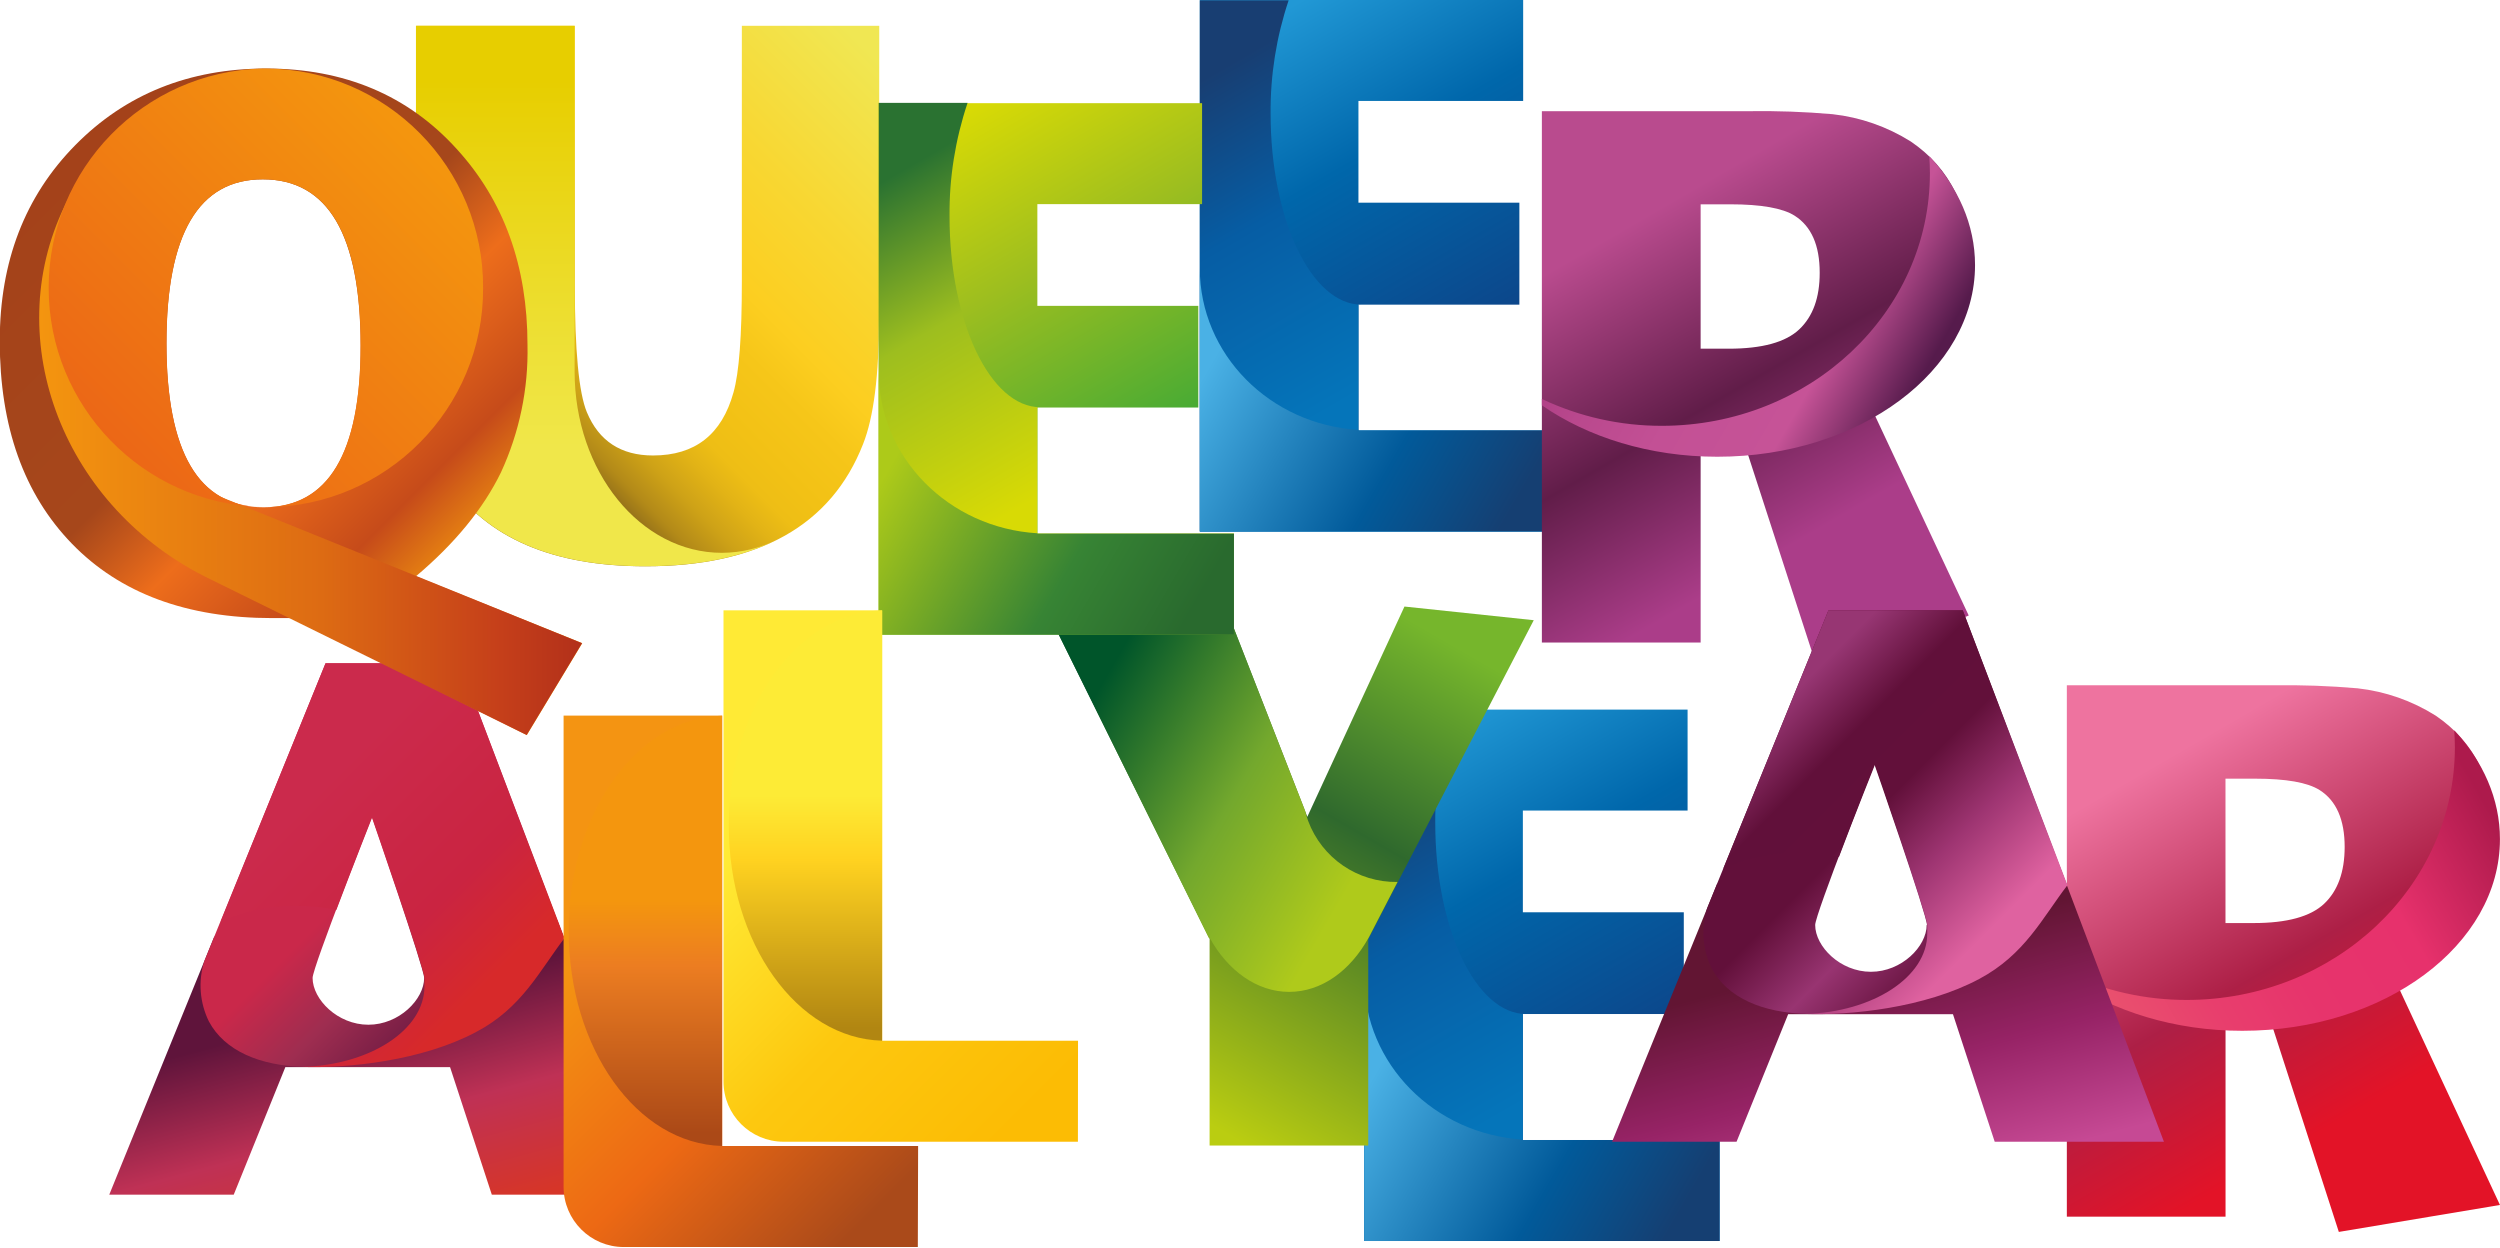
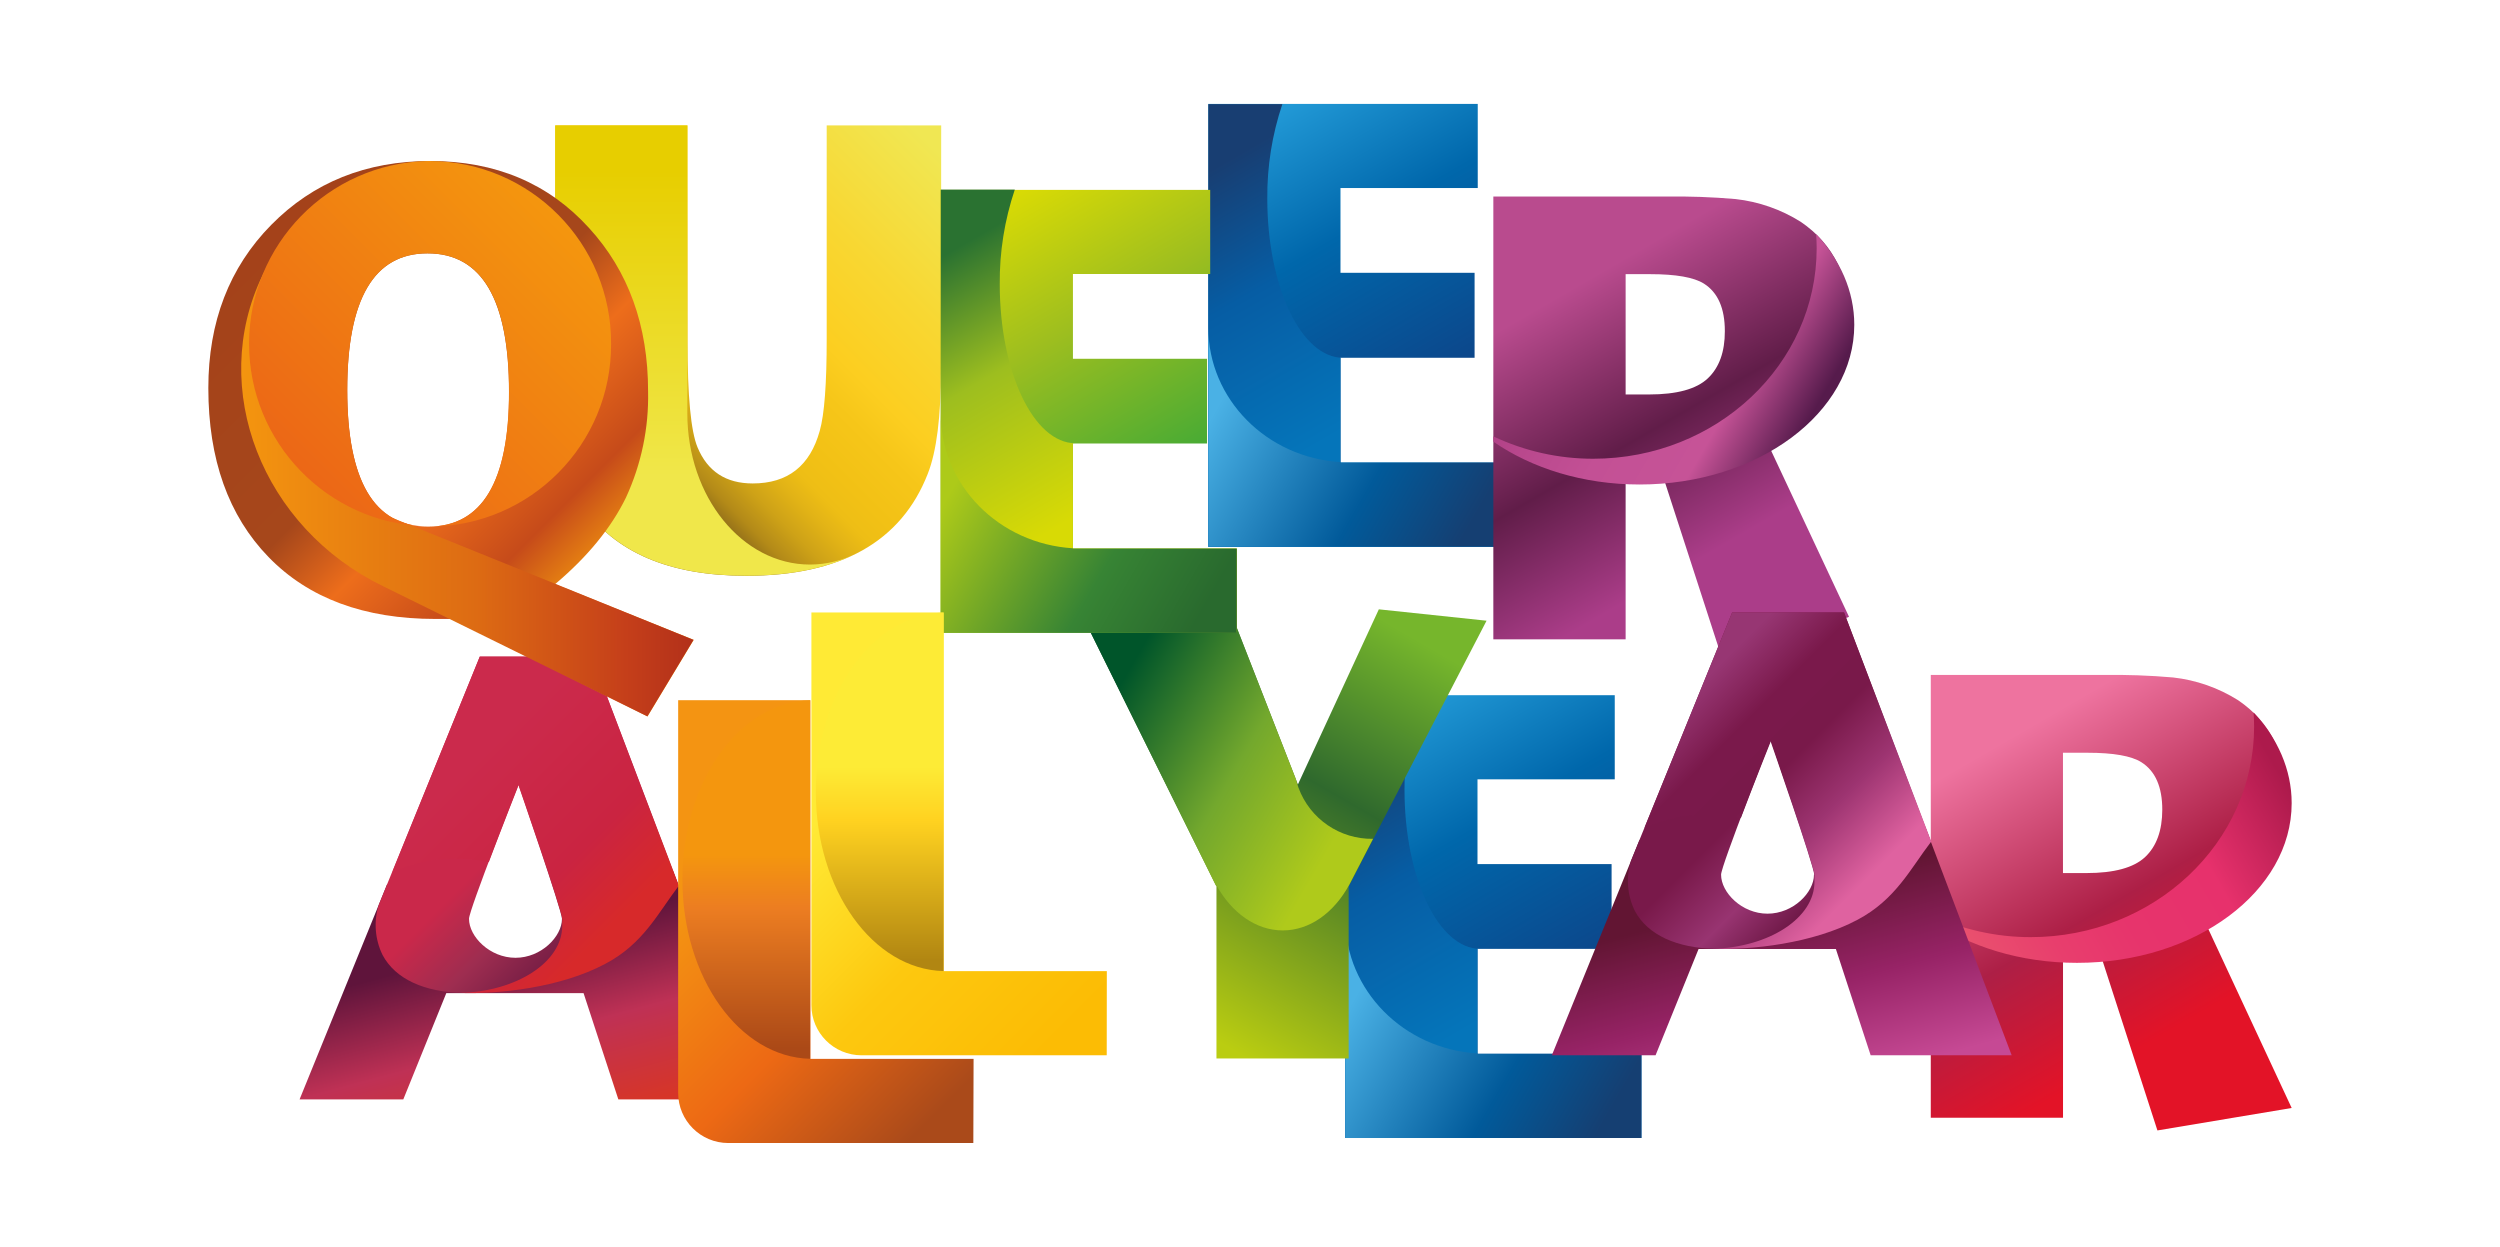
- <svg xmlns="http://www.w3.org/2000/svg" xmlns:xlink="http://www.w3.org/1999/xlink" id="Ebene_1" data-name="Ebene 1" viewBox="0 0 415.55 207.28" version="1.1">
+ <svg xmlns="http://www.w3.org/2000/svg" xmlns:xlink="http://www.w3.org/1999/xlink" id="Ebene_1" data-name="Ebene 1" viewBox="0 0 498.696 248.736" version="1.1" width="498.696" height="248.736">
  <defs id="defs226">
    <linearGradient gradientUnits="userSpaceOnUse" y2="292.53" x2="505.12" y1="200.71" x1="452.11" id="E13">
      <stop id="stop1144" stop-color="#2198d5" offset="0.08" />
      <stop id="stop1146" stop-color="#0067ab" offset="0.34" />
      <stop id="stop1148" stop-color="#0c478b" offset="0.66" />
    </linearGradient>
    <linearGradient gradientUnits="userSpaceOnUse" y2="208.51" x2="438.61" y1="300.32" x1="491.62" id="E12">
      <stop id="stop1118" stop-color="#0575ba" offset="0.34" />
      <stop id="stop1120" stop-color="#065da4" offset="0.65" />
      <stop id="stop1122" stop-color="#183e72" offset="0.89" />
    </linearGradient>
    <linearGradient gradientUnits="userSpaceOnUse" y2="296.13" x2="506.39" y1="259.62" x1="443.15" id="E11">
      <stop id="stop1111" stop-color="#4ab1e5" offset="0.13" />
      <stop id="stop1113" stop-color="#015a9a" offset="0.6" />
      <stop id="stop1115" stop-color="#153f72" offset="0.89" />
    </linearGradient>
    <style id="style2">.cls-1{fill:url(#Unbenannter_Verlauf_160);}.cls-2{fill:url(#Unbenannter_Verlauf_164);}.cls-3{fill:url(#Unbenannter_Verlauf_51);}.cls-4{fill:url(#Unbenannter_Verlauf_55);}.cls-5{fill:url(#Unbenannter_Verlauf_58);}.cls-6{fill:url(#Unbenannter_Verlauf_51-2);}.cls-7{fill:url(#Unbenannter_Verlauf_55-2);}.cls-8{fill:url(#Unbenannter_Verlauf_58-2);}.cls-9{fill:url(#Unbenannter_Verlauf_22);}.cls-10{fill:url(#Unbenannter_Verlauf_8);}.cls-11{fill:url(#Unbenannter_Verlauf_90);}.cls-12{fill:url(#Unbenannter_Verlauf_83);}.cls-13{fill:url(#Unbenannter_Verlauf_77);}.cls-14{fill:url(#Unbenannter_Verlauf_119);}.cls-15{fill:url(#Unbenannter_Verlauf_127);}.cls-16{fill:url(#Unbenannter_Verlauf_104);}.cls-17{fill:url(#Unbenannter_Verlauf_105);}.cls-18{fill:url(#Unbenannter_Verlauf_71);}.cls-19{fill:url(#Unbenannter_Verlauf_68);}.cls-20{fill:url(#Unbenannter_Verlauf_35);}.cls-21{fill:url(#Unbenannter_Verlauf_39);}.cls-22{fill:url(#Unbenannter_Verlauf_46);}.cls-23{fill:url(#Unbenannter_Verlauf_28);}.cls-24{fill:url(#Unbenannter_Verlauf_11);}.cls-25{fill:url(#Unbenannter_Verlauf_16);}.cls-26{fill:url(#Unbenannter_Verlauf_108);}.cls-27{fill:url(#Unbenannter_Verlauf_113);}.cls-28{fill:url(#Unbenannter_Verlauf_133);}.cls-29{fill:url(#Unbenannter_Verlauf_151);}.cls-30{fill:url(#Unbenannter_Verlauf_155);}</style>
-     <linearGradient id="R12" x1="571.62" y1="195.1" x2="627.02" y2="291.06" gradientUnits="userSpaceOnUse">
+     <linearGradient id="R12" x1="571.62" y1="195.1" x2="627.02" y2="291.06" gradientUnits="userSpaceOnUse" gradientTransform="translate(-182.722,-62.632)">
      <stop offset="0.17" stop-color="#ee739f" id="stop4" />
      <stop offset="0.52" stop-color="#ad1f46" id="stop6" />
      <stop offset="0.77" stop-color="#e31327" id="stop8" />
    </linearGradient>
-     <linearGradient id="R11" x1="574.27" y1="257.29" x2="641.21" y2="218.64" gradientUnits="userSpaceOnUse">
+     <linearGradient id="R11" x1="574.27" y1="257.29" x2="641.21" y2="218.64" gradientUnits="userSpaceOnUse" gradientTransform="translate(-182.722,-62.632)">
      <stop offset="0.02" stop-color="#ea556e" id="stop11" />
      <stop offset="0.07" stop-color="#e94f6e" id="stop13" />
      <stop offset="0.25" stop-color="#e83e6d" id="stop15" />
      <stop offset="0.44" stop-color="#e7346c" id="stop17" />
      <stop offset="0.69" stop-color="#e7316c" id="stop19" />
      <stop offset="0.97" stop-color="#ad1a4c" id="stop21" />
    </linearGradient>
    <linearGradient id="E23" x1="452.11" y1="200.71" x2="505.12" y2="292.53" gradientUnits="userSpaceOnUse">
      <stop offset="0.08" stop-color="#2198d5" id="stop24" />
      <stop offset="0.34" stop-color="#0067ab" id="stop26" />
      <stop offset="0.66" stop-color="#0c478b" id="stop28" />
    </linearGradient>
-     <linearGradient id="E22" x1="491.62" y1="300.32" x2="438.61" y2="208.51" gradientUnits="userSpaceOnUse">
+     <linearGradient id="E22" x1="491.62" y1="300.32" x2="438.61" y2="208.51" gradientUnits="userSpaceOnUse" gradientTransform="translate(-182.722,-62.632)">
      <stop offset="0.34" stop-color="#0575ba" id="stop31" />
      <stop offset="0.65" stop-color="#065da4" id="stop33" />
      <stop offset="0.89" stop-color="#183e72" id="stop35" />
    </linearGradient>
-     <linearGradient id="E21" x1="443.15" y1="259.62" x2="506.39" y2="296.13" gradientUnits="userSpaceOnUse">
+     <linearGradient id="E21" x1="443.15" y1="259.62" x2="506.39" y2="296.13" gradientUnits="userSpaceOnUse" gradientTransform="translate(-182.722,-62.632)">
      <stop offset="0.13" stop-color="#4ab1e5" id="stop38" />
      <stop offset="0.6" stop-color="#015a9a" id="stop40" />
      <stop offset="0.89" stop-color="#153f72" id="stop42" />
    </linearGradient>
-     <linearGradient id="Unbenannter_Verlauf_51-2" x1="424.78" y1="82.76" x2="477.79" y2="174.57" xlink:href="#E13" />
-     <linearGradient id="Unbenannter_Verlauf_55-2" x1="464.29" y1="182.37" x2="411.28" y2="90.55" xlink:href="#E12" />
-     <linearGradient id="Unbenannter_Verlauf_58-2" x1="415.82" y1="141.67" x2="479.05" y2="178.17" xlink:href="#E11" />
+     <linearGradient id="Unbenannter_Verlauf_51-2" x1="424.78" y1="82.76" x2="477.79" y2="174.57" xlink:href="#E13" gradientTransform="translate(-182.722,-62.632)" />
+     <linearGradient id="Unbenannter_Verlauf_55-2" x1="464.29" y1="182.37" x2="411.28" y2="90.55" xlink:href="#E12" gradientTransform="translate(-182.722,-62.632)" />
+     <linearGradient id="Unbenannter_Verlauf_58-2" x1="415.82" y1="141.67" x2="479.05" y2="178.17" xlink:href="#E11" gradientTransform="translate(-182.722,-62.632)" />
    <linearGradient id="U02" x1="293.43" y1="161.48" x2="367.46" y2="87.46" gradientUnits="userSpaceOnUse">
      <stop offset="0.19" stop-color="#967219" id="stop48" />
      <stop offset="0.22" stop-color="#b38a18" id="stop50" />
      <stop offset="0.27" stop-color="#cea217" id="stop52" />
      <stop offset="0.32" stop-color="#e2b316" id="stop54" />
      <stop offset="0.36" stop-color="#eebe15" id="stop56" />
      <stop offset="0.41" stop-color="#f2c115" id="stop58" />
      <stop offset="0.5" stop-color="#f6c619" id="stop60" />
      <stop offset="0.57" stop-color="#fcce20" id="stop62" />
      <stop offset="0.74" stop-color="#f8d732" id="stop64" />
      <stop offset="0.98" stop-color="#f0e753" id="stop66" />
    </linearGradient>
-     <linearGradient id="U01" x1="323.61" y1="92.78" x2="323.61" y2="192.55" gradientUnits="userSpaceOnUse" xlink:href="#U02">
+     <linearGradient id="U01" x1="323.61" y1="92.78" x2="323.61" y2="192.55" gradientUnits="userSpaceOnUse" xlink:href="#U02" gradientTransform="translate(-182.722,-62.632)">
      <stop offset="0.04" stop-color="#e7ce00" id="stop69" />
      <stop offset="0.65" stop-color="#f0e74a" id="stop71" />
    </linearGradient>
    <linearGradient id="A03" x1="51.38" y1="151.41" x2="67.09" y2="210.05" gradientUnits="userSpaceOnUse" xlink:href="#A02">
      <stop offset="0.29" stop-color="#5f143b" id="stop74" />
      <stop offset="0.61" stop-color="#bf3155" id="stop76" />
      <stop offset="0.91" stop-color="#d63528" id="stop78" />
    </linearGradient>
    <linearGradient id="A02" x1="264.1" y1="207.94" x2="307.02" y2="250.86" gradientUnits="userSpaceOnUse">
      <stop offset="0.49" stop-color="#ca284a" id="stop81" />
      <stop offset="0.7" stop-color="#9e2d50" id="stop83" />
      <stop offset="0.91" stop-color="#701b43" id="stop85" />
    </linearGradient>
-     <linearGradient id="A01" x1="266.24" y1="205.8" x2="310.17" y2="249.73" gradientUnits="userSpaceOnUse" xlink:href="#A02">
+     <linearGradient id="A01" x1="266.24" y1="205.8" x2="310.17" y2="249.73" gradientUnits="userSpaceOnUse" xlink:href="#A02" gradientTransform="translate(-182.722,-62.632)">
      <stop offset="0.22" stop-color="#cb2a4c" id="stop88" />
      <stop offset="0.67" stop-color="#ca2441" id="stop90" />
      <stop offset="0.91" stop-color="#d7292a" id="stop92" />
    </linearGradient>
    <linearGradient id="Y02" x1="407.03" y1="263.17" x2="458.31" y2="174.36" gradientUnits="userSpaceOnUse">
      <stop offset="0.03" stop-color="#bacd11" id="stop95" />
      <stop offset="0.56" stop-color="#2f692d" id="stop97" />
      <stop offset="0.9" stop-color="#76b62c" id="stop99" />
    </linearGradient>
-     <linearGradient id="Y01" x1="395.4" y1="195.26" x2="456.79" y2="230.7" gradientUnits="userSpaceOnUse" xlink:href="#Y02">
+     <linearGradient id="Y01" x1="395.4" y1="195.26" x2="456.79" y2="230.7" gradientUnits="userSpaceOnUse" xlink:href="#Y02" gradientTransform="translate(-182.722,-62.632)">
      <stop offset="0.16" stop-color="#00552a" id="stop102" />
      <stop offset="0.56" stop-color="#73a82d" id="stop104" />
      <stop offset="0.9" stop-color="#afca1b" id="stop106" />
    </linearGradient>
    <linearGradient id="L02" x1="303.93" y1="216.33" x2="377.56" y2="289.96" gradientUnits="userSpaceOnUse">
      <stop offset="0.29" stop-color="#f49412" id="stop109" />
      <stop offset="0.61" stop-color="#ed6914" id="stop111" />
      <stop offset="0.91" stop-color="#aa4a1a" id="stop113" />
    </linearGradient>
-     <linearGradient id="L01" x1="331.59" y1="273.84" x2="331.59" y2="202.33" gradientUnits="userSpaceOnUse" xlink:href="#L02">
+     <linearGradient id="L01" x1="331.59" y1="273.84" x2="331.59" y2="202.33" gradientUnits="userSpaceOnUse" xlink:href="#L02" gradientTransform="translate(-182.722,-62.632)">
      <stop offset="0.03" stop-color="#ab4917" id="stop116" />
      <stop offset="0.42" stop-color="#ec7d21" id="stop118" />
      <stop offset="0.57" stop-color="#f4960e" id="stop120" />
    </linearGradient>
    <linearGradient id="R02" x1="484.36" y1="99.67" x2="538.4" y2="193.26" gradientUnits="userSpaceOnUse">
      <stop offset="0.22" stop-color="#b94b8e" id="stop123" />
      <stop offset="0.52" stop-color="#611d49" id="stop125" />
      <stop offset="0.77" stop-color="#ab3d89" id="stop127" />
    </linearGradient>
-     <linearGradient id="R01" x1="497.14" y1="121.07" x2="544.34" y2="148.33" gradientUnits="userSpaceOnUse" xlink:href="#R02">
+     <linearGradient id="R01" x1="497.14" y1="121.07" x2="544.34" y2="148.33" gradientUnits="userSpaceOnUse" xlink:href="#R02" gradientTransform="translate(-182.722,-62.632)">
      <stop offset="0" stop-color="#b14187" id="stop130" />
      <stop offset="0.12" stop-color="#b9488d" id="stop132" />
      <stop offset="0.37" stop-color="#c35095" id="stop134" />
      <stop offset="0.69" stop-color="#c65397" id="stop136" />
      <stop offset="0.97" stop-color="#561b4c" id="stop138" />
    </linearGradient>
    <linearGradient id="E03" x1="371.41" y1="99.91" x2="424.42" y2="191.72" gradientUnits="userSpaceOnUse" spreadMethod="pad">
      <stop offset="0.08" stop-color="#d8da05" id="stop141" />
      <stop offset="0.35" stop-color="#9dbe1f" id="stop143" />
      <stop offset="0.66" stop-color="#49ab34" id="stop145" />
    </linearGradient>
-     <linearGradient id="E02" x1="410.92" y1="199.52" x2="357.91" y2="107.7" gradientUnits="userSpaceOnUse" spreadMethod="pad" xlink:href="#E03">
+     <linearGradient id="E02" x1="410.92" y1="199.52" x2="357.91" y2="107.7" gradientUnits="userSpaceOnUse" spreadMethod="pad" xlink:href="#E03" gradientTransform="translate(-182.722,-62.632)">
      <stop offset="0.34" stop-color="#d8da05" id="stop148" />
      <stop offset="0.65" stop-color="#9dbe1f" id="stop150" />
      <stop offset="0.89" stop-color="#2a7231" id="stop152" />
    </linearGradient>
-     <linearGradient id="E01" x1="362.45" y1="158.82" x2="425.68" y2="195.32" gradientUnits="userSpaceOnUse">
+     <linearGradient id="E01" x1="362.45" y1="158.82" x2="425.68" y2="195.32" gradientUnits="userSpaceOnUse" gradientTransform="translate(-182.722,-62.632)">
      <stop offset="0.13" stop-color="#adca19" id="stop155" />
      <stop offset="0.6" stop-color="#378434" id="stop157" />
      <stop offset="0.89" stop-color="#296a2e" id="stop159" />
    </linearGradient>
-     <linearGradient id="Q03" x1="235.88" y1="108.49" x2="322.41" y2="195.01" gradientUnits="userSpaceOnUse" xlink:href="#Q02">
+     <linearGradient id="Q03" x1="235.88" y1="108.49" x2="322.41" y2="195.01" gradientUnits="userSpaceOnUse" xlink:href="#Q02" gradientTransform="translate(-182.722,-62.632)">
      <stop offset="0" stop-color="#a4421a" id="stop162" />
      <stop offset="0.37" stop-color="#a6471b" id="stop164" />
      <stop offset="0.5" stop-color="#ed6d1b" id="stop166" />
      <stop offset="0.66" stop-color="#c64b1a" id="stop168" />
      <stop offset="0.79" stop-color="#f4990e" id="stop170" />
    </linearGradient>
    <linearGradient id="Q02" x1="230.86" y1="158.4" x2="321.1" y2="158.4" gradientUnits="userSpaceOnUse">
      <stop offset="0" stop-color="#f4950f" id="stop173" />
      <stop offset="0.52" stop-color="#dd6b13" id="stop175" />
      <stop offset="0.85" stop-color="#c53f1a" id="stop177" />
      <stop offset="1" stop-color="#b2301a" id="stop179" />
    </linearGradient>
-     <linearGradient id="Q01" x1="242.81" y1="156.88" x2="294.15" y2="105.55" gradientUnits="userSpaceOnUse" xlink:href="#Q02">
+     <linearGradient id="Q01" x1="242.81" y1="156.88" x2="294.15" y2="105.55" gradientUnits="userSpaceOnUse" xlink:href="#Q02" gradientTransform="translate(-182.722,-62.632)">
      <stop offset="0" stop-color="#ec6716" id="stop182" />
      <stop offset="1" stop-color="#f4960e" id="stop184" />
    </linearGradient>
    <linearGradient id="L12" x1="330.54" y1="198.83" x2="404.17" y2="272.46" gradientUnits="userSpaceOnUse">
      <stop offset="0.29" stop-color="#ffea35" id="stop187" />
      <stop offset="0.61" stop-color="#fdc80f" id="stop189" />
      <stop offset="0.91" stop-color="#fcbc04" id="stop191" />
    </linearGradient>
-     <linearGradient id="L11" x1="358.2" y1="256.34" x2="358.2" y2="184.83" gradientUnits="userSpaceOnUse" xlink:href="#L12">
+     <linearGradient id="L11" x1="358.2" y1="256.34" x2="358.2" y2="184.83" gradientUnits="userSpaceOnUse" xlink:href="#L12" gradientTransform="translate(-182.722,-62.632)">
      <stop offset="0.03" stop-color="#b18612" id="stop194" />
      <stop offset="0.42" stop-color="#ffd220" id="stop196" />
      <stop offset="0.57" stop-color="#fdeb36" id="stop198" />
    </linearGradient>
    <linearGradient id="A13" x1="301.19" y1="142.61" x2="316.9" y2="201.25" gradientUnits="userSpaceOnUse">
      <stop offset="0.29" stop-color="#621533" id="stop201" />
      <stop offset="0.62" stop-color="#972366" id="stop203" />
      <stop offset="0.94" stop-color="#c64994" id="stop205" />
    </linearGradient>
-     <linearGradient id="A12" x1="513.91" y1="199.14" x2="556.83" y2="242.06" gradientUnits="userSpaceOnUse">
-       <stop offset="0.49" stop-color="#62103a" id="stop208" />
+     <linearGradient id="A12" x1="513.91" y1="199.14" x2="556.83" y2="242.06" gradientUnits="userSpaceOnUse" gradientTransform="translate(-182.722,-62.632)">
+       <stop offset="0.49" stop-color="#79194a" id="stop208" />
      <stop offset="0.7" stop-color="#983471" id="stop210" />
      <stop offset="0.92" stop-color="#62103a" id="stop212" />
    </linearGradient>
-     <linearGradient id="A11" x1="516.05" y1="197" x2="559.98" y2="240.93" gradientUnits="userSpaceOnUse">
+     <linearGradient id="A11" x1="516.05" y1="197" x2="559.98" y2="240.93" gradientUnits="userSpaceOnUse" gradientTransform="translate(-182.722,-62.632)">
      <stop offset="0.09" stop-color="#973673" id="stop215" />
-       <stop offset="0.28" stop-color="#61103a" id="stop217" />
-       <stop offset="0.47" stop-color="#62103a" id="stop219" />
+       <stop offset="0.28" stop-color="#7a194b" id="stop217" />
+       <stop offset="0.47" stop-color="#79194a" id="stop219" />
      <stop offset="0.67" stop-color="#9d3471" id="stop221" />
      <stop offset="0.91" stop-color="#df62a0" id="stop223" />
    </linearGradient>
-     <linearGradient xlink:href="#A02" id="linearGradient1100" gradientUnits="userSpaceOnUse" x1="264.1" y1="207.94" x2="307.02" y2="250.86" />
-     <linearGradient xlink:href="#E23" id="linearGradient1102" gradientUnits="userSpaceOnUse" x1="452.11" y1="200.71" x2="505.12" y2="292.53" />
+     <linearGradient xlink:href="#A02" id="linearGradient1100" gradientUnits="userSpaceOnUse" x1="264.1" y1="207.94" x2="307.02" y2="250.86" gradientTransform="translate(-182.722,-62.632)" />
+     <linearGradient xlink:href="#E23" id="linearGradient1102" gradientUnits="userSpaceOnUse" x1="452.11" y1="200.71" x2="505.12" y2="292.53" gradientTransform="translate(-182.722,-62.632)" />
+     <filter style="color-interpolation-filters:sRGB" id="filter6343">
+       <feFlood flood-opacity="0.365" flood-color="rgb(0,0,0)" result="flood" id="feFlood6333" />
+       <feComposite in="flood" in2="SourceGraphic" operator="in" result="composite1" id="feComposite6335" />
+       <feGaussianBlur in="composite1" stdDeviation="3" result="blur" id="feGaussianBlur6337" />
+       <feOffset dx="3.7" dy="4.3" result="offset" id="feOffset6339" />
+       <feComposite in="SourceGraphic" in2="offset" operator="over" result="composite2" id="feComposite6341" />
+     </filter>
+     <linearGradient xlink:href="#U02" id="linearGradient6357" gradientUnits="userSpaceOnUse" x1="293.43" y1="161.48" x2="367.46" y2="87.46" gradientTransform="translate(-182.722,-62.632)" />
+     <linearGradient xlink:href="#Y02" id="linearGradient6359" gradientUnits="userSpaceOnUse" x1="407.03" y1="263.17" x2="458.31" y2="174.36" gradientTransform="translate(-182.722,-62.632)" />
+     <linearGradient xlink:href="#L02" id="linearGradient6361" gradientUnits="userSpaceOnUse" x1="303.93" y1="216.33" x2="377.56" y2="289.96" gradientTransform="translate(-182.722,-62.632)" />
+     <linearGradient xlink:href="#R02" id="linearGradient6363" gradientUnits="userSpaceOnUse" x1="484.36" y1="99.67" x2="538.4" y2="193.26" gradientTransform="translate(-182.722,-62.632)" />
+     <linearGradient xlink:href="#E03" id="linearGradient6365" gradientUnits="userSpaceOnUse" x1="371.41" y1="99.91" x2="424.42" y2="191.72" spreadMethod="pad" gradientTransform="translate(-182.722,-62.632)" />
+     <linearGradient xlink:href="#Q02" id="linearGradient6367" gradientUnits="userSpaceOnUse" x1="230.86" y1="158.4" x2="321.1" y2="158.4" gradientTransform="translate(-182.722,-62.632)" />
+     <linearGradient xlink:href="#L12" id="linearGradient6369" gradientUnits="userSpaceOnUse" x1="330.54" y1="198.83" x2="404.17" y2="272.46" gradientTransform="translate(-182.722,-62.632)" />
  </defs>
-   <path class="cls-1" d="M639.86,283.65l-26.78,4.48-12-37.11h-6.83v34.57H567.87V197.27h34.32a137.44,137.44,0,0,1,14,.5,30.75,30.75,0,0,1,13,4.55Q639,209,639,222.5q0,16-16.28,24.36Zm-25.81-59.5q0-6.83-4.17-9.47-3-1.89-10.72-1.89h-4.92v24h4.67q8.33,0,11.73-3.21T614.05,224.15Z" transform="translate(-224.32 -83.36)" id="path230" style="fill:url(#R12)" />
-   <path class="cls-2" d="M632.26,204.75c.06.93.11,1.87.11,2.82,0,23.21-20,42-44.58,42a46.44,46.44,0,0,1-19.92-4.47v1.06c7.64,5.29,17.89,8.54,29.16,8.54,23.66,0,42.83-14.26,42.83-31.86C639.86,216.14,637.05,209.9,632.26,204.75Z" transform="translate(-224.32 -83.36)" id="path232" style="fill:url(#R11)" />
-   <path class="cls-3" d="M510.13,289.64H451.08V201.31h53.75v16.78H477.45V235H504.2v16.91H477.45v20.94h32.68Z" transform="translate(-224.32 -83.36)" id="path234" style="fill:url(#linearGradient1102);fill-opacity:1.0" />
-   <path class="cls-4" d="M477.45,272.85V251.91H478c-8.35,0-15.11-14.21-15.11-31.73a57.66,57.66,0,0,1,3-18.87H451.08v88.33h59.05V272.85Z" transform="translate(-224.32 -83.36)" id="path236" style="fill:url(#E22)" />
-   <path class="cls-5" d="M477.45,272.85v-.08c-14.71-.88-26.37-12.56-26.37-26.88v43.75h59.05V272.85Z" transform="translate(-224.32 -83.36)" id="path238" style="fill:url(#E21)" />
-   <path class="cls-6" d="M482.8,171.68H423.75V83.36H477.5v16.78H450.12v16.91h26.75V134H450.12v21H482.8Z" transform="translate(-224.32 -83.36)" id="path240" style="fill-opacity:1.0" />
-   <path class="cls-7" d="M450.12,154.9V134h.5c-8.34,0-15.1-14.2-15.1-31.72a57.66,57.66,0,0,1,3-18.87H423.75v88.32H482.8V154.9Z" transform="translate(-224.32 -83.36)" id="path242" style="fill-opacity:1.0" />
-   <path class="cls-8" d="M450.12,154.9v-.09c-14.72-.88-26.37-12.55-26.37-26.87v43.74H482.8V154.9Z" transform="translate(-224.32 -83.36)" id="path244" style="fill-opacity:1.0" />
-   <path class="cls-9" d="M370.43,136.23q0,14.27-2.65,20.94-7.95,20.33-36.21,20.32-23,0-32.68-14A29.69,29.69,0,0,1,294,149.86a139.72,139.72,0,0,1-.5-14.64V87.65h26.37V130.8q0,16.27,2,21.08,3,7.19,11,7.19,10.47,0,13.37-10.48,1.4-4.92,1.39-18.42V87.65h22.84Z" transform="translate(-224.32 -83.36)" id="path246" style="fill:url(#U02)" />
-   <path class="cls-10" d="M344.31,175.25c-13.52,0-24.48-13.51-24.48-30.17V87.65H293.46v47.57a139.72,139.72,0,0,0,.5,14.64,29.69,29.69,0,0,0,4.93,13.62q9.71,14,32.68,14c8.92,0,16.3-1.54,22.19-4.57A20.51,20.51,0,0,1,344.31,175.25Z" transform="translate(-224.32 -83.36)" id="path248" style="fill:url(#U01);fill-opacity:1.0" />
-   <polygon class="cls-11" points="92.63 152.98 66.7 171.61 49.39 171.39 35.64 155.63 18.16 198.58 38.85 198.58 47.43 177.38 74.81 177.38 81.75 198.58 109.89 198.58 92.63 152.98" id="polygon250" style="fill:url(#A03);fill-opacity:1.0" />
-   <path class="cls-12" d="M300.77,193.61H278.43l-20.16,49.53a13.55,13.55,0,0,0,.77,10c5.2,9.76,23.6,10.11,41.1.79a55.44,55.44,0,0,0,17.92-14.67Zm-5.95,52.3c0,3.56-4.15,7.78-9.27,7.78s-9.27-4.22-9.27-7.78c0-1.78,9.85-26.69,9.85-26.69S294.82,244.34,294.82,245.91Z" transform="translate(-224.32 -83.36)" id="path252" style="fill:url(#linearGradient1100);fill-opacity:1.0" />
-   <path class="cls-13" d="M300.77,193.61H278.43L261,236.55a30.15,30.15,0,0,1,12.6-2.62,32.89,32.89,0,0,1,6.63.67c2.75-7.29,5.95-15.38,5.95-15.38s8.69,25.12,8.69,26.69v1.42c0,7.21-9.05,13.08-20.39,13.37,7.55.27,20-1,29-5.81,7.6-4,10.54-10.2,14.67-15.6Z" transform="translate(-224.32 -83.36)" id="path254" style="fill:url(#A01);fill-opacity:1.0" />
-   <path class="cls-14" d="M479.26,186.45l-27.51,53v34.32H425.38V239.45l-25.62-51.74L428,184.18l13.62,34.95,16.15-34.95Z" transform="translate(-224.32 -83.36)" id="path256" style="fill:url(#Y02)" />
-   <path class="cls-15" d="M441.75,219.79q-.3-.85-.51-1.71L428,184.18l-28.27,3.53,25.51,51.52h.14c3,5.43,7.82,9,13.22,9s10.18-3.53,13.21-9h0l4.81-9.27A15.57,15.57,0,0,1,441.75,219.79Z" transform="translate(-224.32 -83.36)" id="path258" style="fill:url(#Y01);fill-opacity:1.0" />
-   <path class="cls-16" d="M376.88,290.64H328a10,10,0,0,1-10-10V202.31h26.38v71.54h32.55Z" transform="translate(-224.32 -83.36)" id="path260" style="fill:url(#L02)" />
-   <path class="cls-17" d="M344.33,273.84V202.33c-14.11.33-25.48,16.2-25.48,35.75S330.22,273.51,344.33,273.84Z" transform="translate(-224.32 -83.36)" id="path262" style="fill:url(#L01);fill-opacity:1.0" />
-   <path class="cls-18" d="M551.56,185.67l-24.77,10-13-40.08H507v34.57H480.61V101.84h34.32a137.44,137.44,0,0,1,14,.5,30.88,30.88,0,0,1,13,4.54q9.84,6.69,9.84,20.19,0,16-16.27,24.35Zm-24.77-57q0-6.81-4.17-9.46-3-1.89-10.72-1.89H507v24h4.67q8.33,0,11.73-3.22T526.79,128.71Z" transform="translate(-224.32 -83.36)" id="path264" style="fill:url(#R02)" />
-   <path class="cls-19" d="M545,109.32c.06.93.11,1.87.11,2.82,0,23.21-20,42-44.58,42a46.44,46.44,0,0,1-19.92-4.46v1.05c7.64,5.3,17.89,8.55,29.16,8.55,23.66,0,42.84-14.27,42.84-31.86C552.61,120.7,549.79,114.46,545,109.32Z" transform="translate(-224.32 -83.36)" id="path266" style="fill:url(#R01);fill-opacity:1.0" />
-   <path class="cls-20" d="M429.43,188.83H370.38V100.51h53.75v16.78H396.75V134.2H423.5v16.9H396.75v21h32.68Z" transform="translate(-224.32 -83.36)" id="path268" style="fill-opacity:1;fill:url(#E03)" />
-   <path class="cls-21" d="M396.75,172.05v-21h.5c-8.34,0-15.1-14.2-15.1-31.72a57.66,57.66,0,0,1,3-18.87H370.38v88.32h59.05V172.05Z" transform="translate(-224.32 -83.36)" id="path270" style="fill-opacity:1.0;fill:url(#E02)" />
-   <path class="cls-22" d="M396.75,172.05V172c-14.71-.88-26.37-12.55-26.37-26.87v43.74h59.05V172.05Z" transform="translate(-224.32 -83.36)" id="path272" style="fill:url(#E01)" />
-   <path class="cls-23" d="M321.1,190.27l-9.21,15.27L273,186.1h-3.4q-21.33,0-33.32-12.36t-12-33.69q0-19.82,12.55-32.56t31.74-12.74q19.54,0,31.67,13.38Q312,121,312,140.68a48,48,0,0,1-4.41,21.2q-4.43,9.09-14.14,17.28Zm-36.85-49.46q0-27.65-16.27-27.64-16,0-16,27.26t16.15,27.25Q284.26,167.68,284.25,140.81Z" transform="translate(-224.32 -83.36)" id="path274" style="fill-opacity:1.0;fill:url(#Q03)" />
-   <path class="cls-24" d="M290.62,177.93h0l-29.67-12L248,160.05l-7.87-45.41-1.3-3.38a42.06,42.06,0,0,0-3.75,6.3c-10.9,22.56-.09,50.34,24.14,62.05l52.64,25.93,9.21-15.27Z" transform="translate(-224.32 -83.36)" id="path276" style="fill:url(#Q02)" />
-   <path class="cls-25" d="M304.62,131.22a36.31,36.31,0,0,0-36.08-36.47l-.66,0a36.46,36.46,0,0,0-.11,72.89Q252,167.38,252,140.43q0-27.25,16-27.26,16.27,0,16.27,27.64,0,26.76-16,26.87h.26A36.3,36.3,0,0,0,304.62,131.22Z" transform="translate(-224.32 -83.36)" id="path278" style="fill:url(#Q01);fill-opacity:1.0" />
-   <path class="cls-26" d="M403.49,273.14H354.58a10,10,0,0,1-10-10V184.81h26.38v71.54h32.55Z" transform="translate(-224.32 -83.36)" id="path280" style="fill:url(#L12)" />
-   <path class="cls-27" d="M370.94,256.34V184.83c-14.11.33-25.48,16.2-25.48,35.75S356.83,256,370.94,256.34Z" transform="translate(-224.32 -83.36)" id="path282" style="fill:url(#L11);fill-opacity:1.0" />
-   <polygon class="cls-28" points="342.43 144.18 316.51 162.81 299.2 162.59 285.45 146.83 267.96 189.78 288.65 189.78 297.23 168.58 324.62 168.58 331.56 189.78 359.69 189.78 342.43 144.18" id="polygon284" style="fill:url(#A13)" />
-   <path class="cls-29" d="M550.57,184.81H528.24l-20.17,49.53a13.55,13.55,0,0,0,.77,10c5.21,9.76,23.61,10.11,41.11.79a55.66,55.66,0,0,0,17.92-14.67Zm-6,52.3c0,3.56-4.15,7.78-9.27,7.78s-9.26-4.22-9.26-7.78c0-1.78,9.85-26.69,9.85-26.69S544.62,235.54,544.62,237.11Z" transform="translate(-224.32 -83.36)" id="path286" style="fill:url(#A12)" />
-   <path class="cls-30" d="M550.57,184.81H528.24l-17.48,42.94a30.09,30.09,0,0,1,12.6-2.62,33,33,0,0,1,6.63.67c2.75-7.29,6-15.38,6-15.38s8.68,25.12,8.68,26.69v1.42c0,7.21-9,13.08-20.38,13.37,7.54.27,20-1,29-5.81,7.61-4.05,10.54-10.2,14.68-15.6Z" transform="translate(-224.32 -83.36)" id="path288" style="fill:url(#A11)" />
+   <path class="cls-1" d="m 457.138,221.018 -26.78,4.48 -12,-37.11 h -6.83 v 34.57 h -26.38 v -88.32 h 34.32 a 137.44,137.44 0 0 1 14,0.5 30.75,30.75 0 0 1 13,4.55 q 9.81,6.68 9.81,20.18 0,16 -16.28,24.36 z m -25.81,-59.5 q 0,-6.83 -4.17,-9.47 -3,-1.89 -10.72,-1.89 h -4.92 v 24 h 4.67 q 8.33,0 11.73,-3.21 3.4,-3.21 3.41,-9.43 z" id="path230" style="fill:url(#R12)" />
+   <path class="cls-2" d="m 449.538,142.118 c 0.06,0.93 0.11,1.87 0.11,2.82 0,23.21 -20,42 -44.58,42 a 46.44,46.44 0 0 1 -19.92,-4.47 v 1.06 c 7.64,5.29 17.89,8.54 29.16,8.54 23.66,0 42.83,-14.26 42.83,-31.86 0,-6.7 -2.81,-12.94 -7.6,-18.09 z" id="path232" style="fill:url(#R11)" />
+   <path class="cls-3" d="m 327.408,227.008 h -59.05 v -88.33 h 53.75 v 16.78 h -27.38 v 16.91 h 26.75 v 16.91 h -26.75 v 20.94 h 32.68 z" id="path234" style="fill:url(#linearGradient1102);fill-opacity:1" />
+   <path class="cls-4" d="m 294.728,210.218 v -20.94 h 0.55 c -8.35,0 -15.11,-14.21 -15.11,-31.73 a 57.66,57.66 0 0 1 3,-18.87 h -14.81 v 88.33 h 59.05 v -16.79 z" id="path236" style="fill:url(#E22)" />
+   <path class="cls-5" d="m 294.728,210.218 v -0.08 c -14.71,-0.88 -26.37,-12.56 -26.37,-26.88 v 43.75 h 59.05 v -16.79 z" id="path238" style="fill:url(#E21)" />
+   <path class="cls-6" d="m 300.078,109.048 h -59.05 V 20.728 h 53.75 v 16.78 h -27.38 v 16.91 h 26.75 v 16.95 h -26.75 v 21 h 32.68 z" id="path240" style="fill:url(#Unbenannter_Verlauf_51-2);fill-opacity:1" />
+   <path class="cls-7" d="m 267.398,92.268 v -20.9 h 0.5 c -8.34,0 -15.1,-14.2 -15.1,-31.72 a 57.66,57.66 0 0 1 3,-18.87 h -14.77 V 109.098 h 59.05 V 92.268 Z" id="path242" style="fill:url(#Unbenannter_Verlauf_55-2);fill-opacity:1" />
+   <path class="cls-8" d="m 267.398,92.268 v -0.09 c -14.72,-0.88 -26.37,-12.55 -26.37,-26.87 V 109.048 h 59.05 V 92.268 Z" id="path244" style="fill:url(#Unbenannter_Verlauf_58-2);fill-opacity:1" />
+   <path class="cls-9" d="m 187.708,73.598 q 0,14.27 -2.65,20.94 -7.95,20.33 -36.21,20.32 -23,0 -32.68,-14 a 29.69,29.69 0 0 1 -4.89,-13.63 139.72,139.72 0 0 1 -0.5,-14.64 v -47.57 h 26.37 v 43.15 q 0,16.27 2,21.08 3,7.19 11,7.19 10.47,0 13.37,-10.48 1.4,-4.92 1.39,-18.42 v -42.52 h 22.84 z" id="path246" style="fill:url(#linearGradient6357)" />
+   <path class="cls-10" d="m 161.588,112.618 c -13.52,0 -24.48,-13.51 -24.48,-30.17 v -57.43 h -26.37 v 47.57 a 139.72,139.72 0 0 0 0.5,14.64 29.69,29.69 0 0 0 4.93,13.62 q 9.71,14 32.68,14 c 8.92,0 16.3,-1.54 22.19,-4.57 a 20.51,20.51 0 0 1 -9.45,2.34 z" id="path248" style="fill:url(#U01);fill-opacity:1" />
+   <polygon class="cls-11" points="18.16,198.58 38.85,198.58 47.43,177.38 74.81,177.38 81.75,198.58 109.89,198.58 92.63,152.98 66.7,171.61 49.39,171.39 35.64,155.63 " id="polygon250" style="fill:url(#A03);fill-opacity:1" transform="translate(41.598,20.728)" />
+   <path class="cls-12" d="m 118.048,130.978 h -22.34 l -20.16,49.53 a 13.55,13.55 0 0 0 0.77,10 c 5.2,9.76 23.6,10.11 41.1,0.79 a 55.44,55.44 0 0 0 17.92,-14.67 z m -5.95,52.3 c 0,3.56 -4.15,7.78 -9.27,7.78 -5.12,0 -9.27,-4.22 -9.27,-7.78 0,-1.78 9.85,-26.69 9.85,-26.69 0,0 8.69,25.12 8.69,26.69 z" id="path252" style="fill:url(#linearGradient1100);fill-opacity:1" />
+   <path class="cls-13" d="m 118.048,130.978 h -22.34 l -17.43,42.94 a 30.15,30.15 0 0 1 12.6,-2.62 32.89,32.89 0 0 1 6.63,0.67 c 2.75,-7.29 5.95,-15.38 5.95,-15.38 0,0 8.69,25.12 8.69,26.69 v 1.42 c 0,7.21 -9.05,13.08 -20.39,13.37 7.55,0.27 20,-1 29,-5.81 7.6,-4 10.54,-10.2 14.67,-15.6 z" id="path254" style="fill:url(#A01);fill-opacity:1" />
+   <path class="cls-14" d="m 296.538,123.818 -27.51,53 v 34.32 h -26.37 v -34.32 l -25.62,-51.74 28.24,-3.53 13.62,34.95 16.15,-34.95 z" id="path256" style="fill:url(#linearGradient6359)" />
+   <path class="cls-15" d="m 259.028,157.158 q -0.3,-0.85 -0.51,-1.71 l -13.24,-33.9 -28.27,3.53 25.51,51.52 h 0.14 c 3,5.43 7.82,9 13.22,9 5.4,0 10.18,-3.53 13.21,-9 v 0 l 4.81,-9.27 a 15.57,15.57 0 0 1 -14.87,-10.17 z" id="path258" style="fill:url(#Y01);fill-opacity:1" />
+   <path class="cls-16" d="m 194.158,228.008 h -48.88 a 10,10 0 0 1 -10,-10 v -78.33 h 26.38 v 71.54 h 32.55 z" id="path260" style="fill:url(#linearGradient6361)" />
+   <path class="cls-17" d="m 161.608,211.208 v -71.51 c -14.11,0.33 -25.48,16.2 -25.48,35.75 0,19.55 11.37,35.43 25.48,35.76 z" id="path262" style="fill:url(#L01);fill-opacity:1" />
+   <path class="cls-18" d="m 368.838,123.038 -24.77,10 -13,-40.08 h -6.79 V 127.528 h -26.39 V 39.208 h 34.32 a 137.44,137.44 0 0 1 14,0.5 30.88,30.88 0 0 1 13,4.54 q 9.84,6.69 9.84,20.19 0,16 -16.27,24.35 z m -24.77,-57 q 0,-6.81 -4.17,-9.46 -3,-1.89 -10.72,-1.89 h -4.9 v 24 h 4.67 q 8.33,0 11.73,-3.22 3.4,-3.22 3.39,-9.39 z" id="path264" style="fill:url(#linearGradient6363)" />
+   <path class="cls-19" d="m 362.278,46.688 c 0.06,0.93 0.11,1.87 0.11,2.82 0,23.21 -20,42 -44.58,42 a 46.44,46.44 0 0 1 -19.92,-4.46 v 1.05 c 7.64,5.3 17.89,8.55 29.16,8.55 23.66,0 42.84,-14.27 42.84,-31.86 0,-6.72 -2.82,-12.96 -7.61,-18.1 z" id="path266" style="fill:url(#R01);fill-opacity:1" />
+   <path class="cls-20" d="m 246.708,126.198 h -59.05 V 37.878 h 53.75 v 16.78 h -27.38 v 16.91 h 26.75 v 16.9 h -26.75 V 109.468 h 32.68 z" id="path268" style="fill:url(#linearGradient6365);fill-opacity:1" />
+   <path class="cls-21" d="M 214.028,109.418 V 88.418 h 0.5 c -8.34,0 -15.1,-14.2 -15.1,-31.72 a 57.66,57.66 0 0 1 3,-18.87 h -14.77 V 126.148 h 59.05 v -16.73 z" id="path270" style="fill:url(#E02);fill-opacity:1" />
+   <path class="cls-22" d="m 214.028,109.418 v -0.05 c -14.71,-0.88 -26.37,-12.55 -26.37,-26.87 V 126.238 h 59.05 v -16.82 z" id="path272" style="fill:url(#E01)" />
+   <path class="cls-23" d="m 138.378,127.638 -9.21,15.27 -38.89,-19.44 h -3.4 q -21.33,0 -33.32,-12.36 -11.99,-12.36 -12,-33.69 0,-19.82 12.55,-32.56 12.55,-12.74 31.74,-12.74 19.54,0 31.67,13.38 11.76,12.87 11.76,32.55 a 48,48 0 0 1 -4.41,21.2 q -4.43,9.09 -14.14,17.28 z m -36.85,-49.46 q 0,-27.65 -16.27,-27.64 -16,0 -16,27.26 0,27.26 16.15,27.25 16.13,0 16.12,-26.87 z" id="path274" style="fill:url(#Q03);fill-opacity:1" />
+   <path class="cls-24" d="m 107.898,115.298 v 0 l -29.67,-12 -12.95,-5.88 -7.87,-45.41 -1.3,-3.38 a 42.06,42.06 0 0 0 -3.75,6.3 c -10.9,22.56 -0.09,50.34 24.14,62.05 l 52.64,25.93 9.21,-15.27 z" id="path276" style="fill:url(#linearGradient6367)" />
+   <path class="cls-25" d="m 121.898,68.588 a 36.31,36.31 0 0 0 -36.08,-36.47 h -0.66 A 36.46,36.46 0 0 0 85.048,105.008 q -15.77,-0.26 -15.77,-27.21 0,-27.25 16,-27.26 16.27,0 16.27,27.64 0,26.76 -16,26.87 h 0.26 a 36.3,36.3 0 0 0 36.09,-36.46 z" id="path278" style="fill:url(#Q01);fill-opacity:1" />
+   <path class="cls-26" d="m 220.768,210.508 h -48.91 a 10,10 0 0 1 -10,-10 v -78.33 h 26.38 v 71.54 h 32.55 z" id="path280" style="fill:url(#linearGradient6369)" />
+   <path class="cls-27" d="m 188.218,193.708 v -71.51 c -14.11,0.33 -25.48,16.2 -25.48,35.75 0,19.55 11.37,35.42 25.48,35.76 z" id="path282" style="fill:url(#L11);fill-opacity:1" />
+   <polygon class="cls-28" points="267.96,189.78 288.65,189.78 297.23,168.58 324.62,168.58 331.56,189.78 359.69,189.78 342.43,144.18 316.51,162.81 299.2,162.59 285.45,146.83 " id="polygon284" style="fill:url(#A13)" transform="translate(41.598,20.728)" />
+   <path class="cls-29" d="m 367.848,122.178 h -22.33 l -20.17,49.53 a 13.55,13.55 0 0 0 0.77,10 c 5.21,9.76 23.61,10.11 41.11,0.79 a 55.66,55.66 0 0 0 17.92,-14.67 z m -6,52.3 c 0,3.56 -4.15,7.78 -9.27,7.78 -5.12,0 -9.26,-4.22 -9.26,-7.78 0,-1.78 9.85,-26.69 9.85,-26.69 0,0 8.73,25.12 8.73,26.69 z" id="path286" style="fill:url(#A12)" />
+   <path class="cls-30" d="m 367.848,122.178 h -22.33 l -17.48,42.94 a 30.09,30.09 0 0 1 12.6,-2.62 33,33 0 0 1 6.63,0.67 c 2.75,-7.29 6,-15.38 6,-15.38 0,0 8.68,25.12 8.68,26.69 v 1.42 c 0,7.21 -9,13.08 -20.38,13.37 7.54,0.27 20,-1 29,-5.81 7.61,-4.05 10.54,-10.2 14.68,-15.6 z" id="path288" style="fill:url(#A11)" />
</svg>
